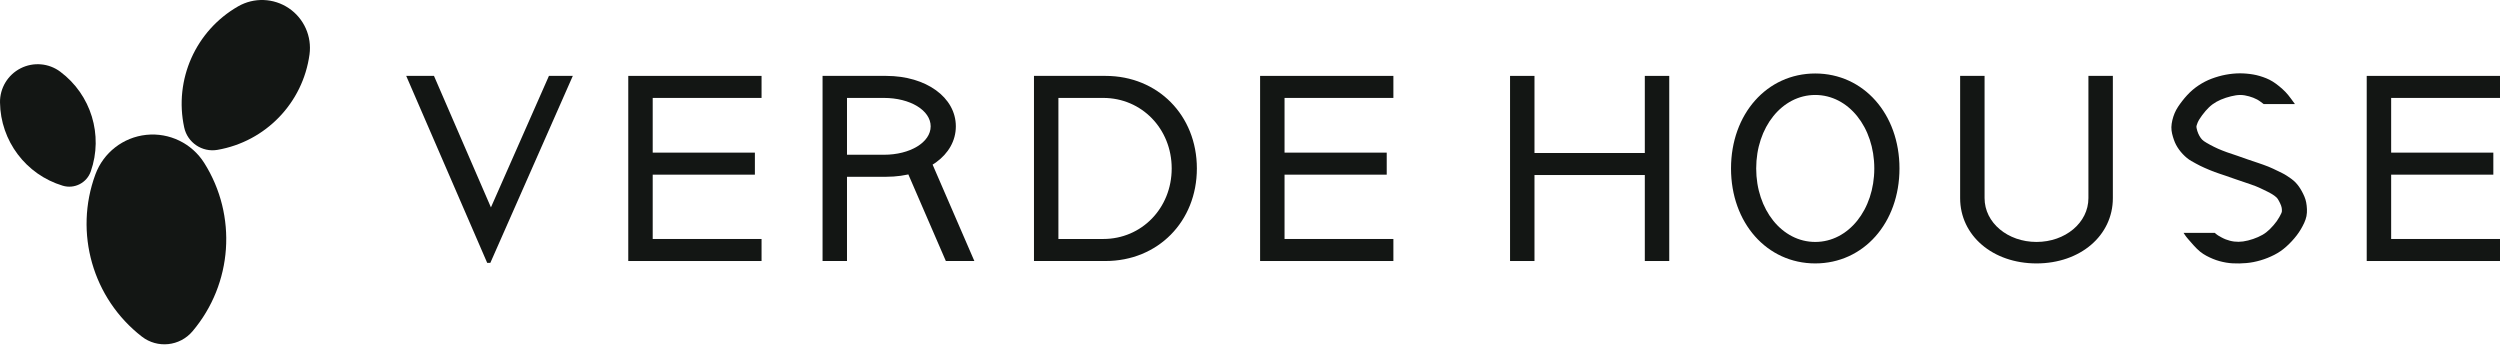
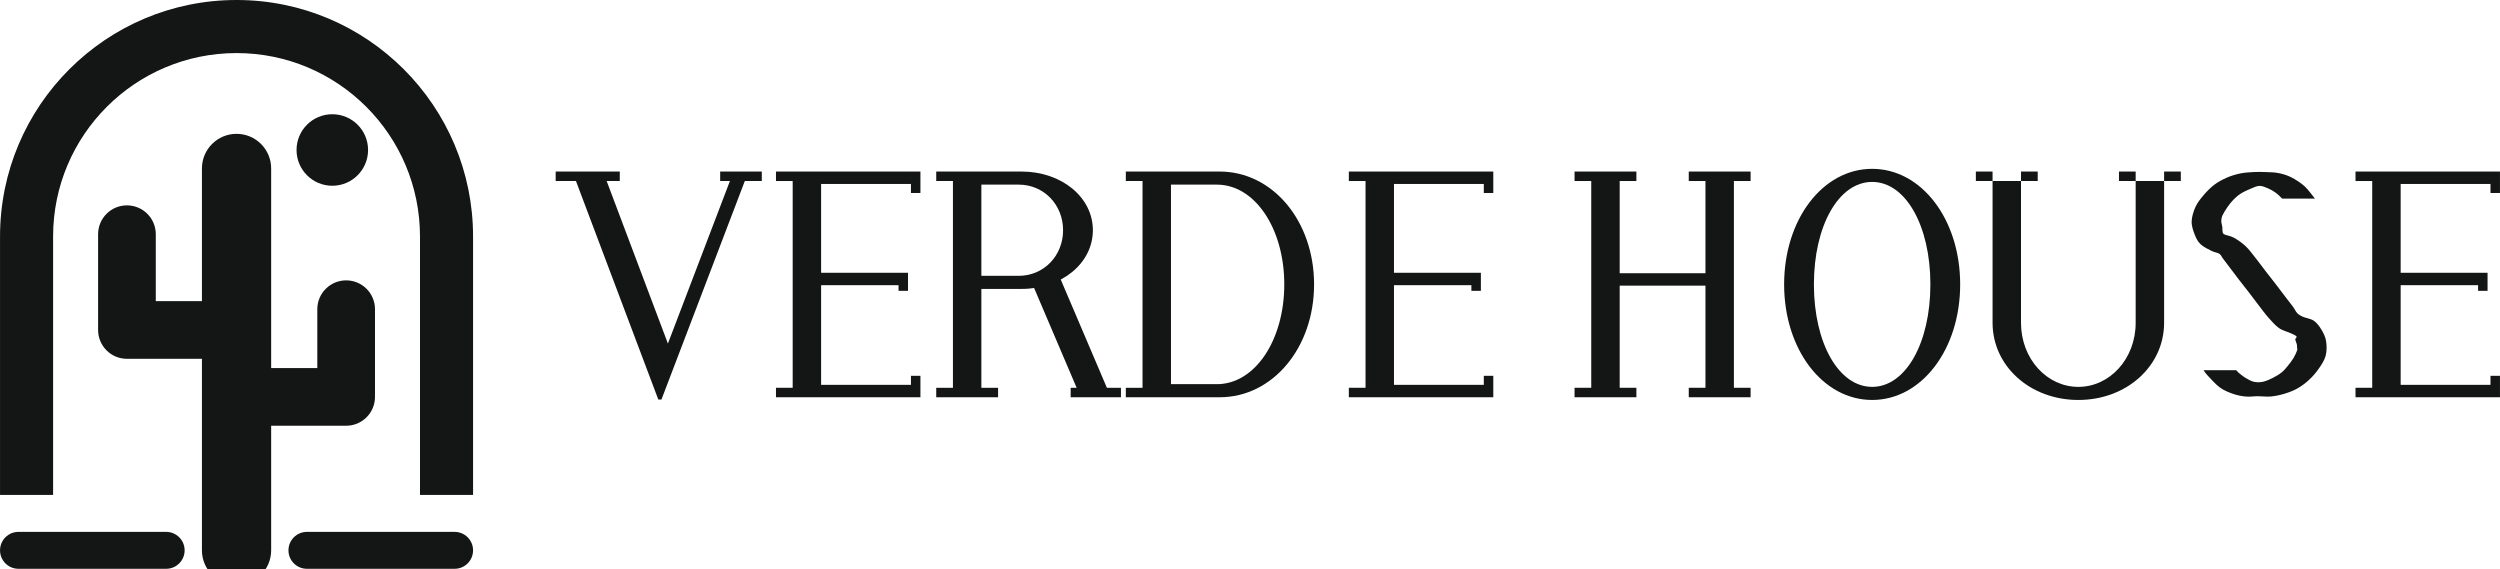
- <svg xmlns="http://www.w3.org/2000/svg" viewBox="0.000 0.000 1350.523 186.000" width="1350.5" height="186.0">
-   <g fill="#131614" transform="translate(0 0) translate(79.0127 72.8466) scale(1.136672)">
-     <path d="M-24.179 18.812 A29 29 0 0 1 27.562 13.373 A67.835 67.835 0 0 1 21.989 93.345 A17.5 17.5 0 0 1 -2.101 95.877 A67.835 67.835 0 0 1 -24.179 18.812 Z" />
-     <path d="M43.677 -61.08 A22.798 22.798 0 0 1 77.585 -38.208 A53.329 53.329 0 0 1 33.817 7.136 A13.758 13.758 0 0 1 18.03 -3.512 A53.329 53.329 0 0 1 43.677 -61.08 Z" />
-     <path d="M-69.511 -15.408 A17.923 17.923 0 0 1 -40.861 -30.005 A41.924 41.924 0 0 1 -26.365 17.372 A10.816 10.816 0 0 1 -39.703 24.168 A41.924 41.924 0 0 1 -69.511 -15.408 Z" />
+ <svg xmlns="http://www.w3.org/2000/svg" viewBox="0 0 1107.574 252.000" width="1107.6" height="252.0">
+   <g transform="scale(0.255578)">
+     <path d="M0 858.00L0 410.00A410.00 410.00 0 0 1 820.00 410.00L820.00 858.00L728.00 858.00L728.00 410.00A318.00 318.00 0 0 0 92.00 410.00L92.00 858.00Z" fill="#131614" fill-rule="evenodd" />
+     <path d="M32.00 986.00A32.00 32.00 0 0 1 32.00 922.00L288.00 922.00A32.00 32.00 0 0 1 288.00 986.00ZM532.00 986.00A32.00 32.00 0 0 1 532.00 922.00L788.00 922.00A32.00 32.00 0 0 1 788.00 986.00Z" fill="#131614" />
+     <path d="M514.00 260.00A62.00 62.00 0 0 1 638.00 260.00A62.00 62.00 0 0 1 514.00 260.00Z" fill="#131614" />
+     <path d="M350.00 292.00A60.00 60.00 0 0 1 470.00 292.00L470.00 954.00A60.00 60.00 0 0 1 350.00 954.00ZM410.00 522.00A50.00 50.00 0 0 1 410.00 622.00L220.00 622.00A50.00 50.00 0 0 1 220.00 522.00ZM270.00 572.00A50.00 50.00 0 0 1 170.00 572.00L170.00 406.00A50.00 50.00 0 0 1 270.00 406.00ZM410.00 738.00A50.00 50.00 0 0 1 410.00 638.00L600.00 638.00A50.00 50.00 0 0 1 600.00 738.00ZM650.00 688.00A50.00 50.00 0 0 1 550.00 688.00L550.00 536.00A50.00 50.00 0 0 1 650.00 536.00Z" fill="#131614" />
  </g>
-   <g transform="translate(221.2394 40.9983)">
-     <g transform="translate(-1.800 0)">
-       <path d="M0 0L15 0L45.765 71.032L77.1 0L90 0L45.445 101L43.745 101Z" fill="#131614" />
+   <g transform="translate(253.574 76.000)">
+     <g transform="translate(0.000 0)">
+       <path d="M0 0L13.6 0L42.323 76.211L71.4 0L78 0L39.466 101L38.066 101ZM-7.4 0L21 0L21 4.2L-7.4 4.2ZM65.48 0L83.92 0L83.92 4.2L65.48 4.2Z" fill="#131614" />
    </g>
-     <g transform="translate(118.157 0)">
-       <path d="M0 0L13.2 0L13.2 100L0 100ZM13.2 0L72 0L72 11.9L13.2 11.9ZM13.2 41.45L68.4 41.45L68.4 53.35L13.2 53.35ZM13.2 88.1L72 88.1L72 100L13.2 100Z" fill="#131614" />
+     <g transform="translate(90.200 0)">
+       <path d="M7.4 0L20 0L20 100L7.4 100ZM0 0L27.4 0L27.4 4.2L0 4.2ZM0 95.8L27.4 95.8L27.4 100L0 100ZM7.4 0L64 0L64 5.5L7.4 5.5ZM7.4 44.85L58.5 44.85L58.5 50.35L7.4 50.35ZM7.4 94.5L64 94.5L64 100L7.4 100ZM59.8 0L64 0L64 9.5L59.8 9.5ZM59.8 90.5L64 90.5L64 100L59.8 100ZM54.3 44.85L58.5 44.85L58.5 52.85L54.3 52.85Z" fill="#131614" />
    </g>
-     <g transform="translate(223.115 0)">
-       <path d="M13.2 0L34.368 0C55.95 0 72 11.622 72 27.25C72 42.878 55.95 54.5 34.368 54.5L13.2 54.5ZM13.2 11.9L13.2 42.6L33.168 42.6C47.348 42.6 58.4 35.877 58.4 27.25C58.4 18.623 47.348 11.9 33.168 11.9ZM42 43.2L57.4 43.2L82 100L66.6 100ZM0 0L13.2 0L13.2 100L0 100Z" fill="#131614" />
+     <g transform="translate(168.600 0)">
+       <path d="M0 0L12.6 0L12.6 100L0 100ZM12.6 0L30.384 0C48.152 0 62 11.388 62 26C62 40.612 48.152 52 30.384 52L12.6 52ZM12.6 5.8L12.6 46.2L29.184 46.2C40.208 46.2 48.8 37.352 48.8 26C48.8 14.648 40.208 5.8 29.184 5.8ZM34 47L47.4 47L70 100L56.6 100ZM-7.4 0L20 0L20 4.2L-7.4 4.2ZM-7.4 95.8L20 95.8L20 100L-7.4 100ZM52.16 95.8L74.44 95.8L74.44 100L52.16 100Z" fill="#131614" />
    </g>
-     <g transform="translate(337.322 0)">
-       <path d="M0 0L13.2 0L13.2 100L0 100ZM13.2 0L38.632 0C66.945 0 88 21.325 88 50C88 78.675 66.945 100 38.632 100L13.2 100ZM13.2 11.9L13.2 88.1L37.432 88.1C58.208 88.1 74.4 71.412 74.4 50C74.4 28.588 58.208 11.9 37.432 11.9Z" fill="#131614" />
+     <g transform="translate(252.600 0)">
+       <path d="M0 0L12.6 0L12.6 100L0 100ZM12.6 0L34.156 0C57.672 0 76 21.9 76 50C76 78.1 57.672 100 34.156 100L12.6 100ZM12.6 5.8L12.6 94.2L32.956 94.2C49.728 94.2 62.8 74.84 62.8 50C62.8 25.16 49.728 5.8 32.956 5.8ZM-7.4 0L20 0L20 4.2L-7.4 4.2ZM-7.4 95.8L20 95.8L20 100L-7.4 100Z" fill="#131614" />
    </g>
-     <g transform="translate(459.480 0)">
-       <path d="M0 0L13.2 0L13.2 100L0 100ZM13.2 0L72 0L72 11.9L13.2 11.9ZM13.2 41.45L68.4 41.45L68.4 53.35L13.2 53.35ZM13.2 88.1L72 88.1L72 100L13.2 100Z" fill="#131614" />
+     <g transform="translate(344.000 0)">
+       <path d="M7.4 0L20 0L20 100L7.4 100ZM0 0L27.4 0L27.4 4.2L0 4.2ZM0 95.8L27.4 95.8L27.4 100L0 100ZM7.4 0L64 0L64 5.5L7.4 5.5ZM7.4 44.85L58.5 44.85L58.5 50.35L7.4 50.35ZM7.4 94.5L64 94.5L64 100L7.4 100ZM59.8 0L64 0L64 9.5L59.8 9.5ZM59.8 90.5L64 90.5L64 100L59.8 100ZM54.3 44.85L58.5 44.85L58.5 52.85L54.3 52.85Z" fill="#131614" />
    </g>
-     <g transform="translate(594.504 0)">
-       <path d="M0 0L13.2 0L13.2 100L0 100ZM72.8 0L86 0L86 100L72.8 100ZM13.2 41.65L72.8 41.65L72.8 53.55L13.2 53.55Z" fill="#131614" />
+     <g transform="translate(444.000 0)">
+       <path d="M7.4 0L20 0L20 100L7.4 100ZM0 0L27.4 0L27.4 4.2L0 4.2ZM0 95.8L27.4 95.8L27.4 100L0 100ZM58 0L70.6 0L70.6 100L58 100ZM50.6 0L78 0L78 4.2L50.6 4.2ZM50.6 95.8L78 95.8L78 100L50.6 100ZM13.7 45.05L64.3 45.05L64.3 50.55L13.7 50.55Z" fill="#131614" />
    </g>
-     <g transform="translate(713.874 0)">
-       <path d="M45.5 -1.3C71.594 -1.3 91 20.579 91 50C91 79.421 71.594 101.3 45.5 101.3C19.406 101.3 0 79.421 0 50C0 20.579 19.406 -1.3 45.5 -1.3ZM45.5 10.3C27.572 10.3 13.6 27.689 13.6 50C13.6 72.311 27.572 89.7 45.5 89.7C63.428 89.7 77.4 72.311 77.4 50C77.4 27.689 63.428 10.3 45.5 10.3Z" fill="#131614" />
+     <g transform="translate(536.850 0)">
+       <path d="M39 -1.2C60.918 -1.2 78 21.226 78 50C78 78.774 60.918 101.2 39 101.2C17.082 101.2 0 78.774 0 50C0 21.226 17.082 -1.2 39 -1.2ZM39 4.6C24.191 4.6 13.2 23.94 13.2 50C13.2 76.06 24.191 95.4 39 95.4C53.809 95.4 64.8 76.06 64.8 50C64.8 23.94 53.809 4.6 39 4.6Z" fill="#131614" />
    </g>
-     <g transform="translate(837.644 0)">
-       <path d="M0 0L0 66.031C0 86.258 17.593 101.3 41.25 101.3C64.907 101.3 82.5 86.258 82.5 66.031L82.5 0L69.3 0L69.3 66.031C69.3 79.333 56.789 89.7 41.25 89.7C25.711 89.7 13.2 79.333 13.2 66.031L13.2 0Z" fill="#131614" />
+     <g transform="translate(629.200 0)">
+       <path d="M0 0L0 67C0 86.22 16.644 101.2 38 101.2C59.356 101.2 76 86.22 76 67L76 0L63.4 0L63.4 67C63.4 82.961 51.938 95.4 38 95.4C24.062 95.4 12.6 82.961 12.6 67L12.6 0ZM-7.4 0L20 0L20 4.2L-7.4 4.2ZM56 0L83.4 0L83.4 4.2L56 4.2Z" fill="#131614" />
    </g>
-     <g transform="translate(951.414 0)">
-       <path d="M67.073 15.2C66.216 14.105 63.932 10.654 61.93 8.628C59.928 6.602 57.367 4.473 55.063 3.046C52.759 1.619 50.465 0.781 48.106 0.069C45.747 -0.644 43.33 -1.019 40.907 -1.229C38.485 -1.439 36.074 -1.439 33.572 -1.191C31.069 -0.944 28.409 -0.461 25.893 0.256C23.377 0.973 20.819 1.896 18.475 3.112C16.132 4.328 13.867 5.821 11.83 7.552C9.793 9.284 7.873 11.408 6.252 13.503C4.631 15.597 3.088 17.759 2.104 20.12C1.12 22.482 0.415 25.276 0.348 27.671C0.28 30.065 1.011 32.466 1.701 34.489C2.391 36.512 3.314 38.168 4.489 39.811C5.663 41.454 7.229 43.088 8.748 44.346C10.268 45.604 12.021 46.472 13.604 47.357C15.188 48.242 16.554 48.893 18.249 49.655C19.945 50.418 21.9 51.227 23.778 51.933C25.655 52.639 27.662 53.251 29.516 53.891C31.369 54.531 33.051 55.135 34.9 55.772C36.749 56.409 38.77 57.076 40.607 57.712C42.443 58.348 44.308 58.949 45.918 59.589C47.527 60.229 48.853 60.873 50.263 61.553C51.673 62.232 53.245 62.994 54.378 63.666C55.511 64.338 56.397 64.963 57.059 65.583C57.72 66.202 57.917 66.624 58.347 67.383C58.777 68.142 59.355 69.297 59.639 70.138C59.924 70.979 60.051 71.723 60.053 72.429C60.055 73.135 60.125 73.355 59.652 74.376C59.178 75.396 58.243 77.136 57.213 78.55C56.183 79.964 54.736 81.65 53.473 82.861C52.209 84.073 51.124 84.946 49.634 85.818C48.144 86.691 46.29 87.49 44.53 88.094C42.771 88.697 40.787 89.208 39.077 89.44C37.367 89.673 35.832 89.676 34.268 89.489C32.705 89.301 31.152 88.869 29.696 88.316C28.241 87.762 26.517 86.755 25.537 86.169C24.557 85.583 24.103 85.028 23.816 84.8L6.927 84.8C7.341 85.362 7.92 86.478 9.41 88.169C10.901 89.861 13.646 93.171 15.869 94.947C18.093 96.723 20.415 97.841 22.751 98.825C25.087 99.809 27.494 100.434 29.884 100.849C32.274 101.264 34.624 101.361 37.092 101.315C39.559 101.269 42.155 101.069 44.69 100.571C47.225 100.073 49.861 99.31 52.3 98.326C54.739 97.342 57.14 96.177 59.326 94.666C61.512 93.156 63.594 91.228 65.417 89.264C67.24 87.299 68.947 85.128 70.264 82.878C71.581 80.629 72.833 78.189 73.317 75.768C73.802 73.347 73.584 70.586 73.171 68.354C72.759 66.122 71.811 64.185 70.842 62.377C69.873 60.569 68.739 58.93 67.356 57.506C65.974 56.083 64.143 54.866 62.546 53.837C60.948 52.807 59.403 52.131 57.772 51.33C56.142 50.529 54.556 49.759 52.764 49.03C50.972 48.301 48.911 47.616 47.021 46.956C45.13 46.296 43.271 45.706 41.421 45.068C39.571 44.431 37.766 43.768 35.921 43.132C34.076 42.495 32.08 41.879 30.352 41.248C28.625 40.617 27.062 40.013 25.554 39.346C24.046 38.679 22.579 37.929 21.307 37.245C20.035 36.561 18.775 35.862 17.923 35.24C17.071 34.618 16.707 34.205 16.193 33.512C15.68 32.82 15.205 31.924 14.843 31.085C14.481 30.246 14.16 29.213 14.022 28.478C13.884 27.744 13.777 27.516 14.016 26.679C14.256 25.842 14.662 24.744 15.459 23.455C16.256 22.166 17.611 20.294 18.798 18.945C19.985 17.595 21.203 16.378 22.583 15.358C23.963 14.339 25.415 13.548 27.075 12.825C28.736 12.103 30.789 11.445 32.546 11.025C34.303 10.605 35.989 10.303 37.617 10.306C39.244 10.309 40.803 10.633 42.312 11.042C43.822 11.45 45.363 12.064 46.675 12.757C47.986 13.45 49.599 14.793 50.184 15.2Z" fill="#131614" />
+     <g transform="translate(718.350 0)">
+       <path d="M53.682 12C52.905 11.079 50.77 8.047 49.019 6.472C47.268 4.897 45.083 3.513 43.176 2.549C41.268 1.585 39.44 1.075 37.572 0.689C35.704 0.304 33.822 0.314 31.967 0.236C30.111 0.159 28.352 0.12 26.439 0.225C24.526 0.33 22.459 0.452 20.487 0.868C18.515 1.283 16.501 1.892 14.606 2.718C12.712 3.545 10.818 4.548 9.119 5.825C7.421 7.102 5.808 8.745 4.415 10.382C3.021 12.019 1.653 13.696 0.758 15.644C-0.136 17.592 -0.886 20.037 -0.951 22.07C-1.016 24.103 -0.283 26.163 0.366 27.842C1.014 29.522 1.691 30.927 2.94 32.147C4.189 33.367 6.463 34.447 7.859 35.162C9.254 35.877 10.462 35.861 11.312 36.435C12.163 37.009 12.191 37.587 12.963 38.606C13.736 39.624 14.765 40.985 15.947 42.546C17.128 44.106 18.633 46.125 20.052 47.969C21.471 49.812 23.033 51.752 24.462 53.607C25.891 55.462 27.193 57.246 28.626 59.097C30.06 60.949 31.542 63.006 33.064 64.716C34.585 66.427 36.1 68.206 37.754 69.36C39.408 70.514 41.697 71.024 42.987 71.64C44.278 72.256 45.168 72.6 45.499 73.057C45.831 73.514 44.953 73.806 44.978 74.382C45.002 74.958 45.518 75.901 45.647 76.515C45.776 77.129 45.732 77.611 45.752 78.066C45.772 78.52 46.027 78.49 45.77 79.244C45.512 79.998 44.91 81.425 44.206 82.588C43.503 83.751 42.445 85.143 41.549 86.223C40.653 87.303 39.923 88.202 38.829 89.07C37.736 89.938 36.336 90.756 34.987 91.43C33.638 92.105 32.107 92.825 30.737 93.117C29.367 93.409 28.036 93.448 26.767 93.185C25.498 92.922 24.261 92.203 23.123 91.54C21.985 90.877 20.652 89.797 19.938 89.207C19.224 88.617 19.023 88.201 18.839 88L4.318 88C4.633 88.407 5.003 89.162 6.207 90.44C7.412 91.718 9.695 94.332 11.543 95.668C13.391 97.004 15.396 97.788 17.295 98.457C19.194 99.125 21.078 99.5 22.937 99.68C24.796 99.861 26.575 99.543 28.45 99.54C30.324 99.537 32.23 99.845 34.182 99.662C36.134 99.479 38.213 99.034 40.163 98.442C42.114 97.851 44.065 97.142 45.885 96.114C47.705 95.085 49.505 93.732 51.084 92.272C52.663 90.812 54.136 89.122 55.358 87.352C56.58 85.581 57.871 83.677 58.415 81.647C58.96 79.618 58.934 77.105 58.626 75.176C58.318 73.248 57.476 71.588 56.569 70.076C55.662 68.565 54.563 67.062 53.186 66.105C51.808 65.149 49.533 64.904 48.304 64.338C47.075 63.771 46.535 63.443 45.813 62.707C45.09 61.97 44.889 61.179 43.97 59.919C43.052 58.659 41.629 56.889 40.3 55.149C38.971 53.409 37.422 51.33 35.996 49.479C34.57 47.628 33.173 45.895 31.743 44.041C30.312 42.186 28.883 40.186 27.416 38.353C25.948 36.52 24.553 34.552 22.937 33.041C21.322 31.531 19.302 30.165 17.72 29.291C16.138 28.417 14.279 28.297 13.446 27.798C12.614 27.298 12.856 26.819 12.724 26.296C12.593 25.773 12.736 25.264 12.658 24.66C12.579 24.055 12.329 23.188 12.255 22.671C12.18 22.154 12.136 22.099 12.212 21.558C12.287 21.018 12.257 20.397 12.708 19.427C13.159 18.457 14.1 16.907 14.919 15.739C15.737 14.571 16.643 13.406 17.617 12.418C18.59 11.43 19.546 10.592 20.762 9.811C21.977 9.03 23.529 8.306 24.91 7.73C26.291 7.155 27.715 6.405 29.047 6.359C30.38 6.313 31.687 6.944 32.905 7.454C34.122 7.964 35.31 8.661 36.353 9.418C37.396 10.176 38.693 11.57 39.161 12Z" fill="#131614" />
    </g>
-     <g transform="translate(1057.284 0)">
-       <path d="M0 0L13.2 0L13.2 100L0 100ZM13.2 0L72 0L72 11.9L13.2 11.9ZM13.2 41.45L68.4 41.45L68.4 53.35L13.2 53.35ZM13.2 88.1L72 88.1L72 100L13.2 100Z" fill="#131614" />
+     <g transform="translate(790.000 0)">
+       <path d="M7.4 0L20 0L20 100L7.4 100ZM0 0L27.4 0L27.4 4.2L0 4.2ZM0 95.8L27.4 95.8L27.4 100L0 100ZM7.4 0L64 0L64 5.5L7.4 5.5ZM7.4 44.85L58.5 44.85L58.5 50.35L7.4 50.35ZM7.4 94.5L64 94.5L64 100L7.4 100ZM59.8 0L64 0L64 9.5L59.8 9.5ZM59.8 90.5L64 90.5L64 100L59.8 100ZM54.3 44.85L58.5 44.85L58.5 52.85L54.3 52.85Z" fill="#131614" />
    </g>
  </g>
</svg>
